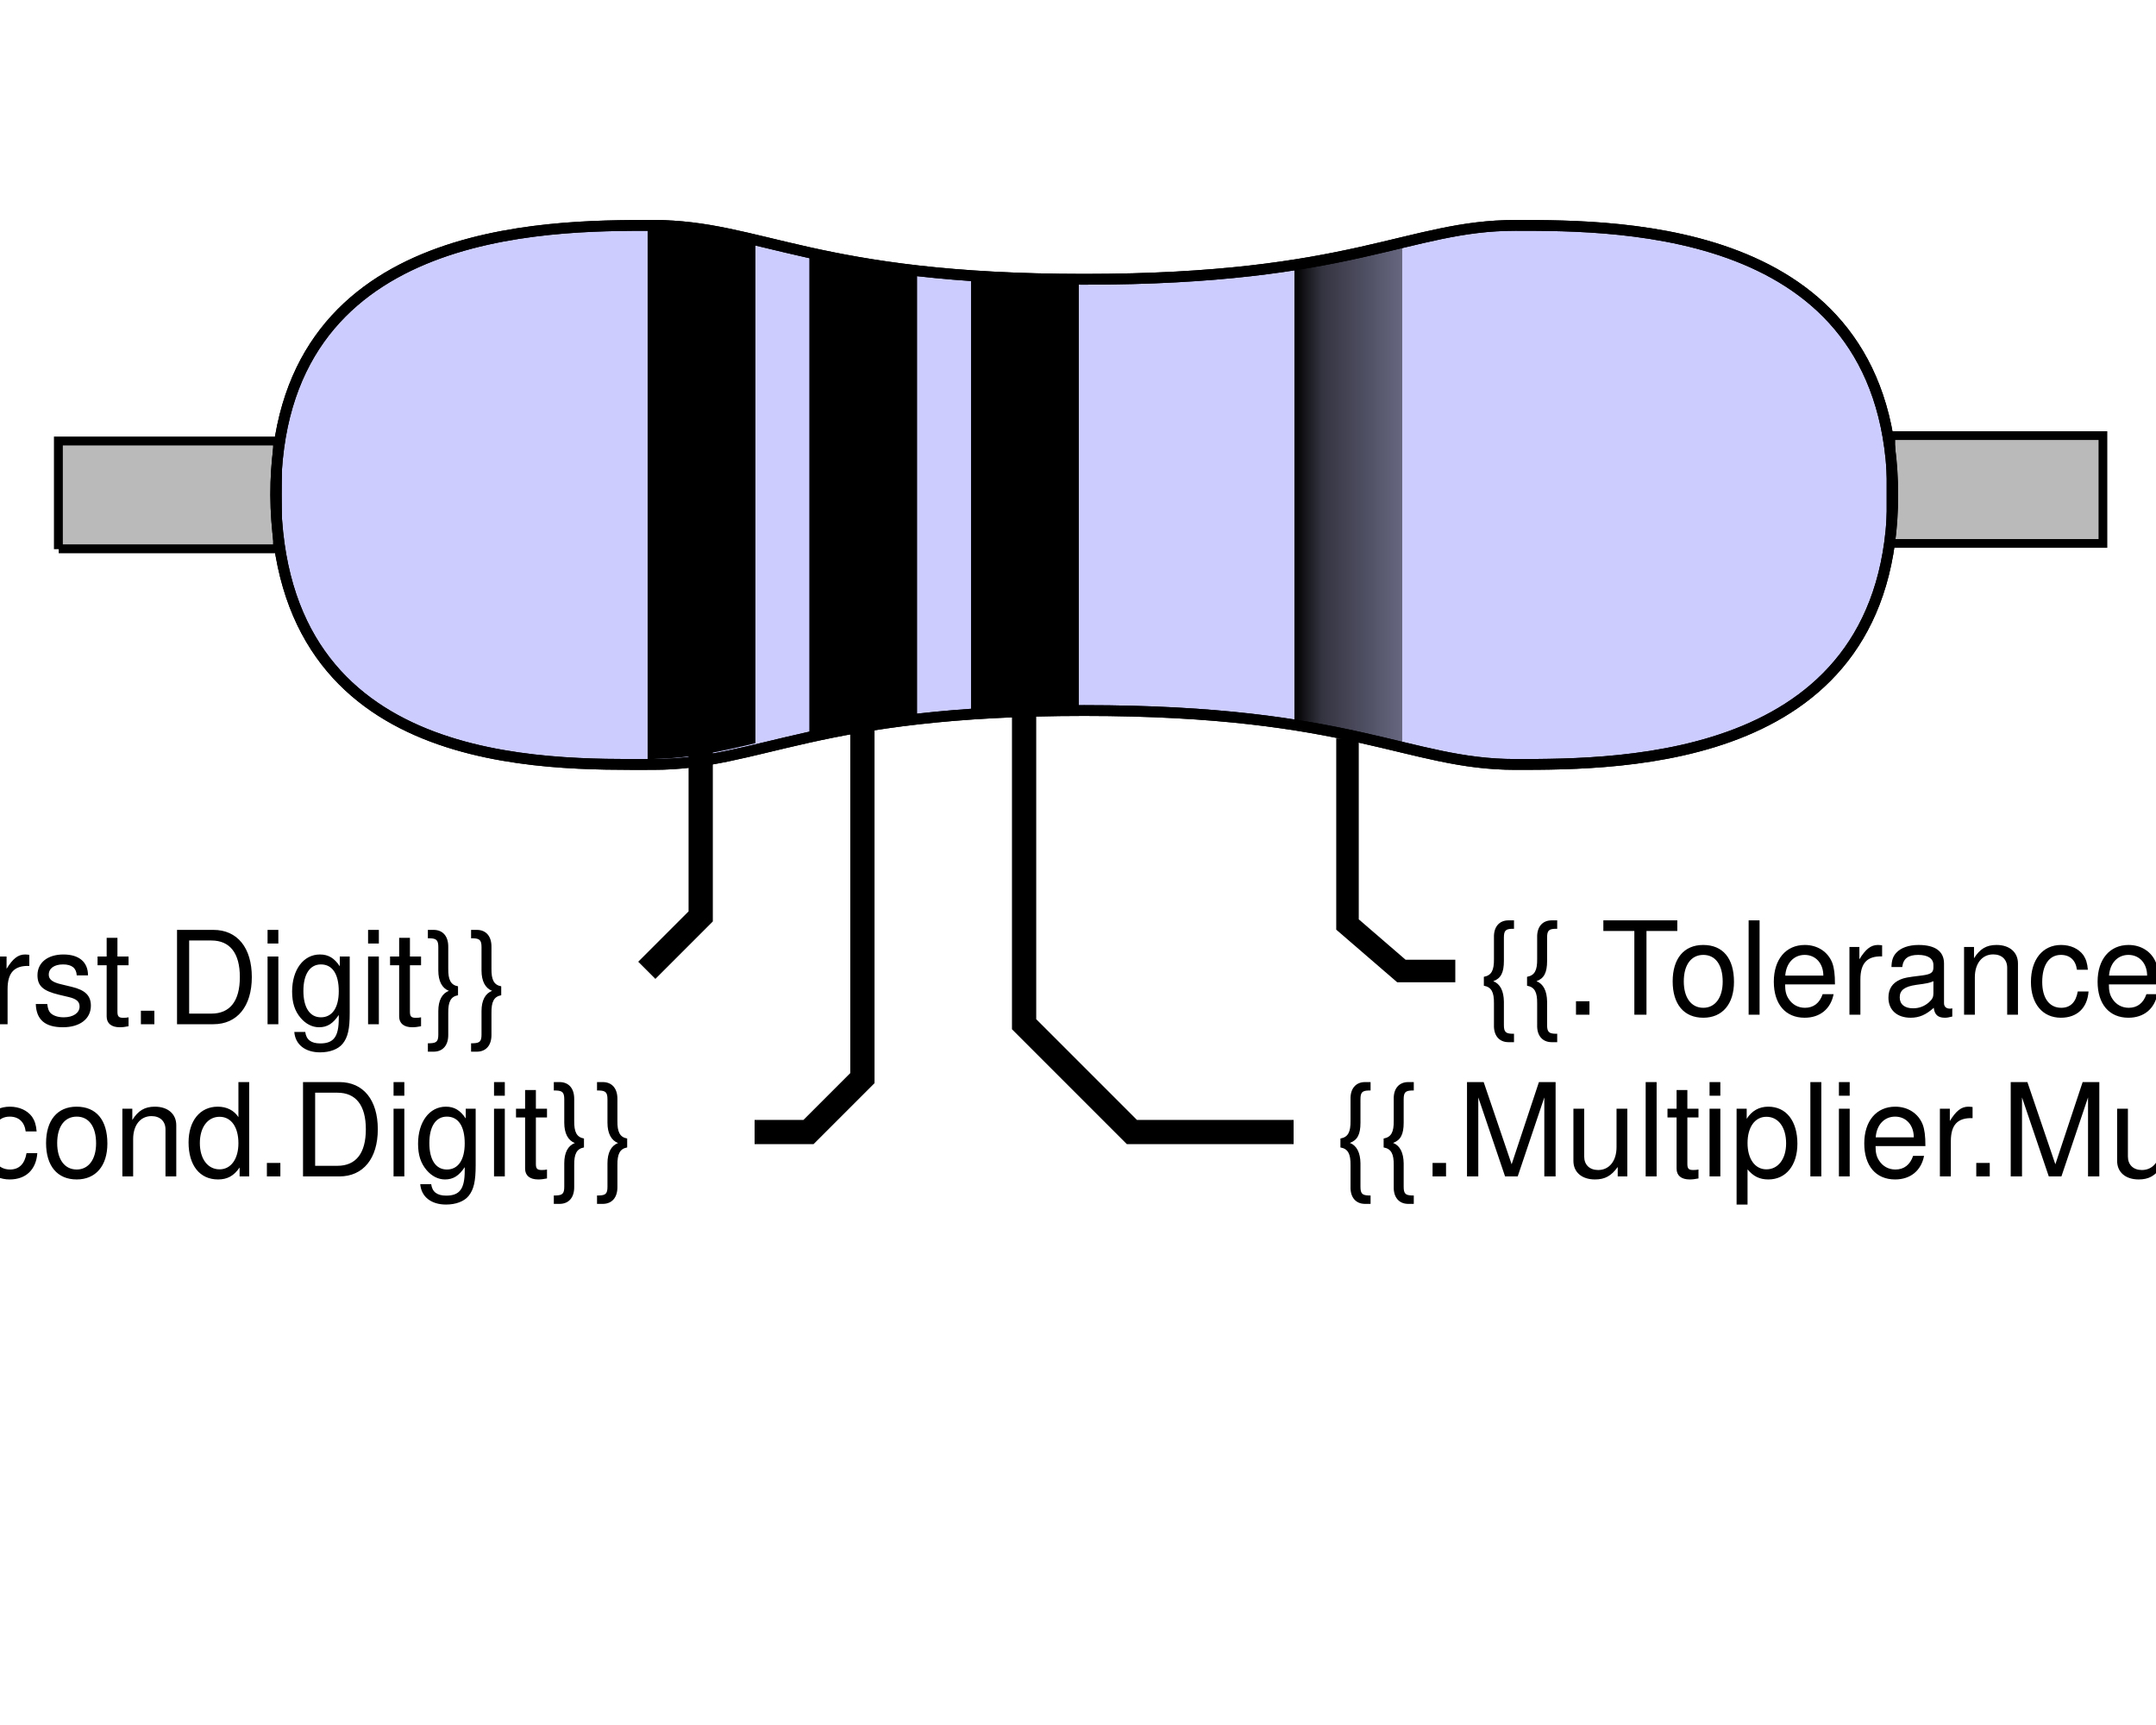
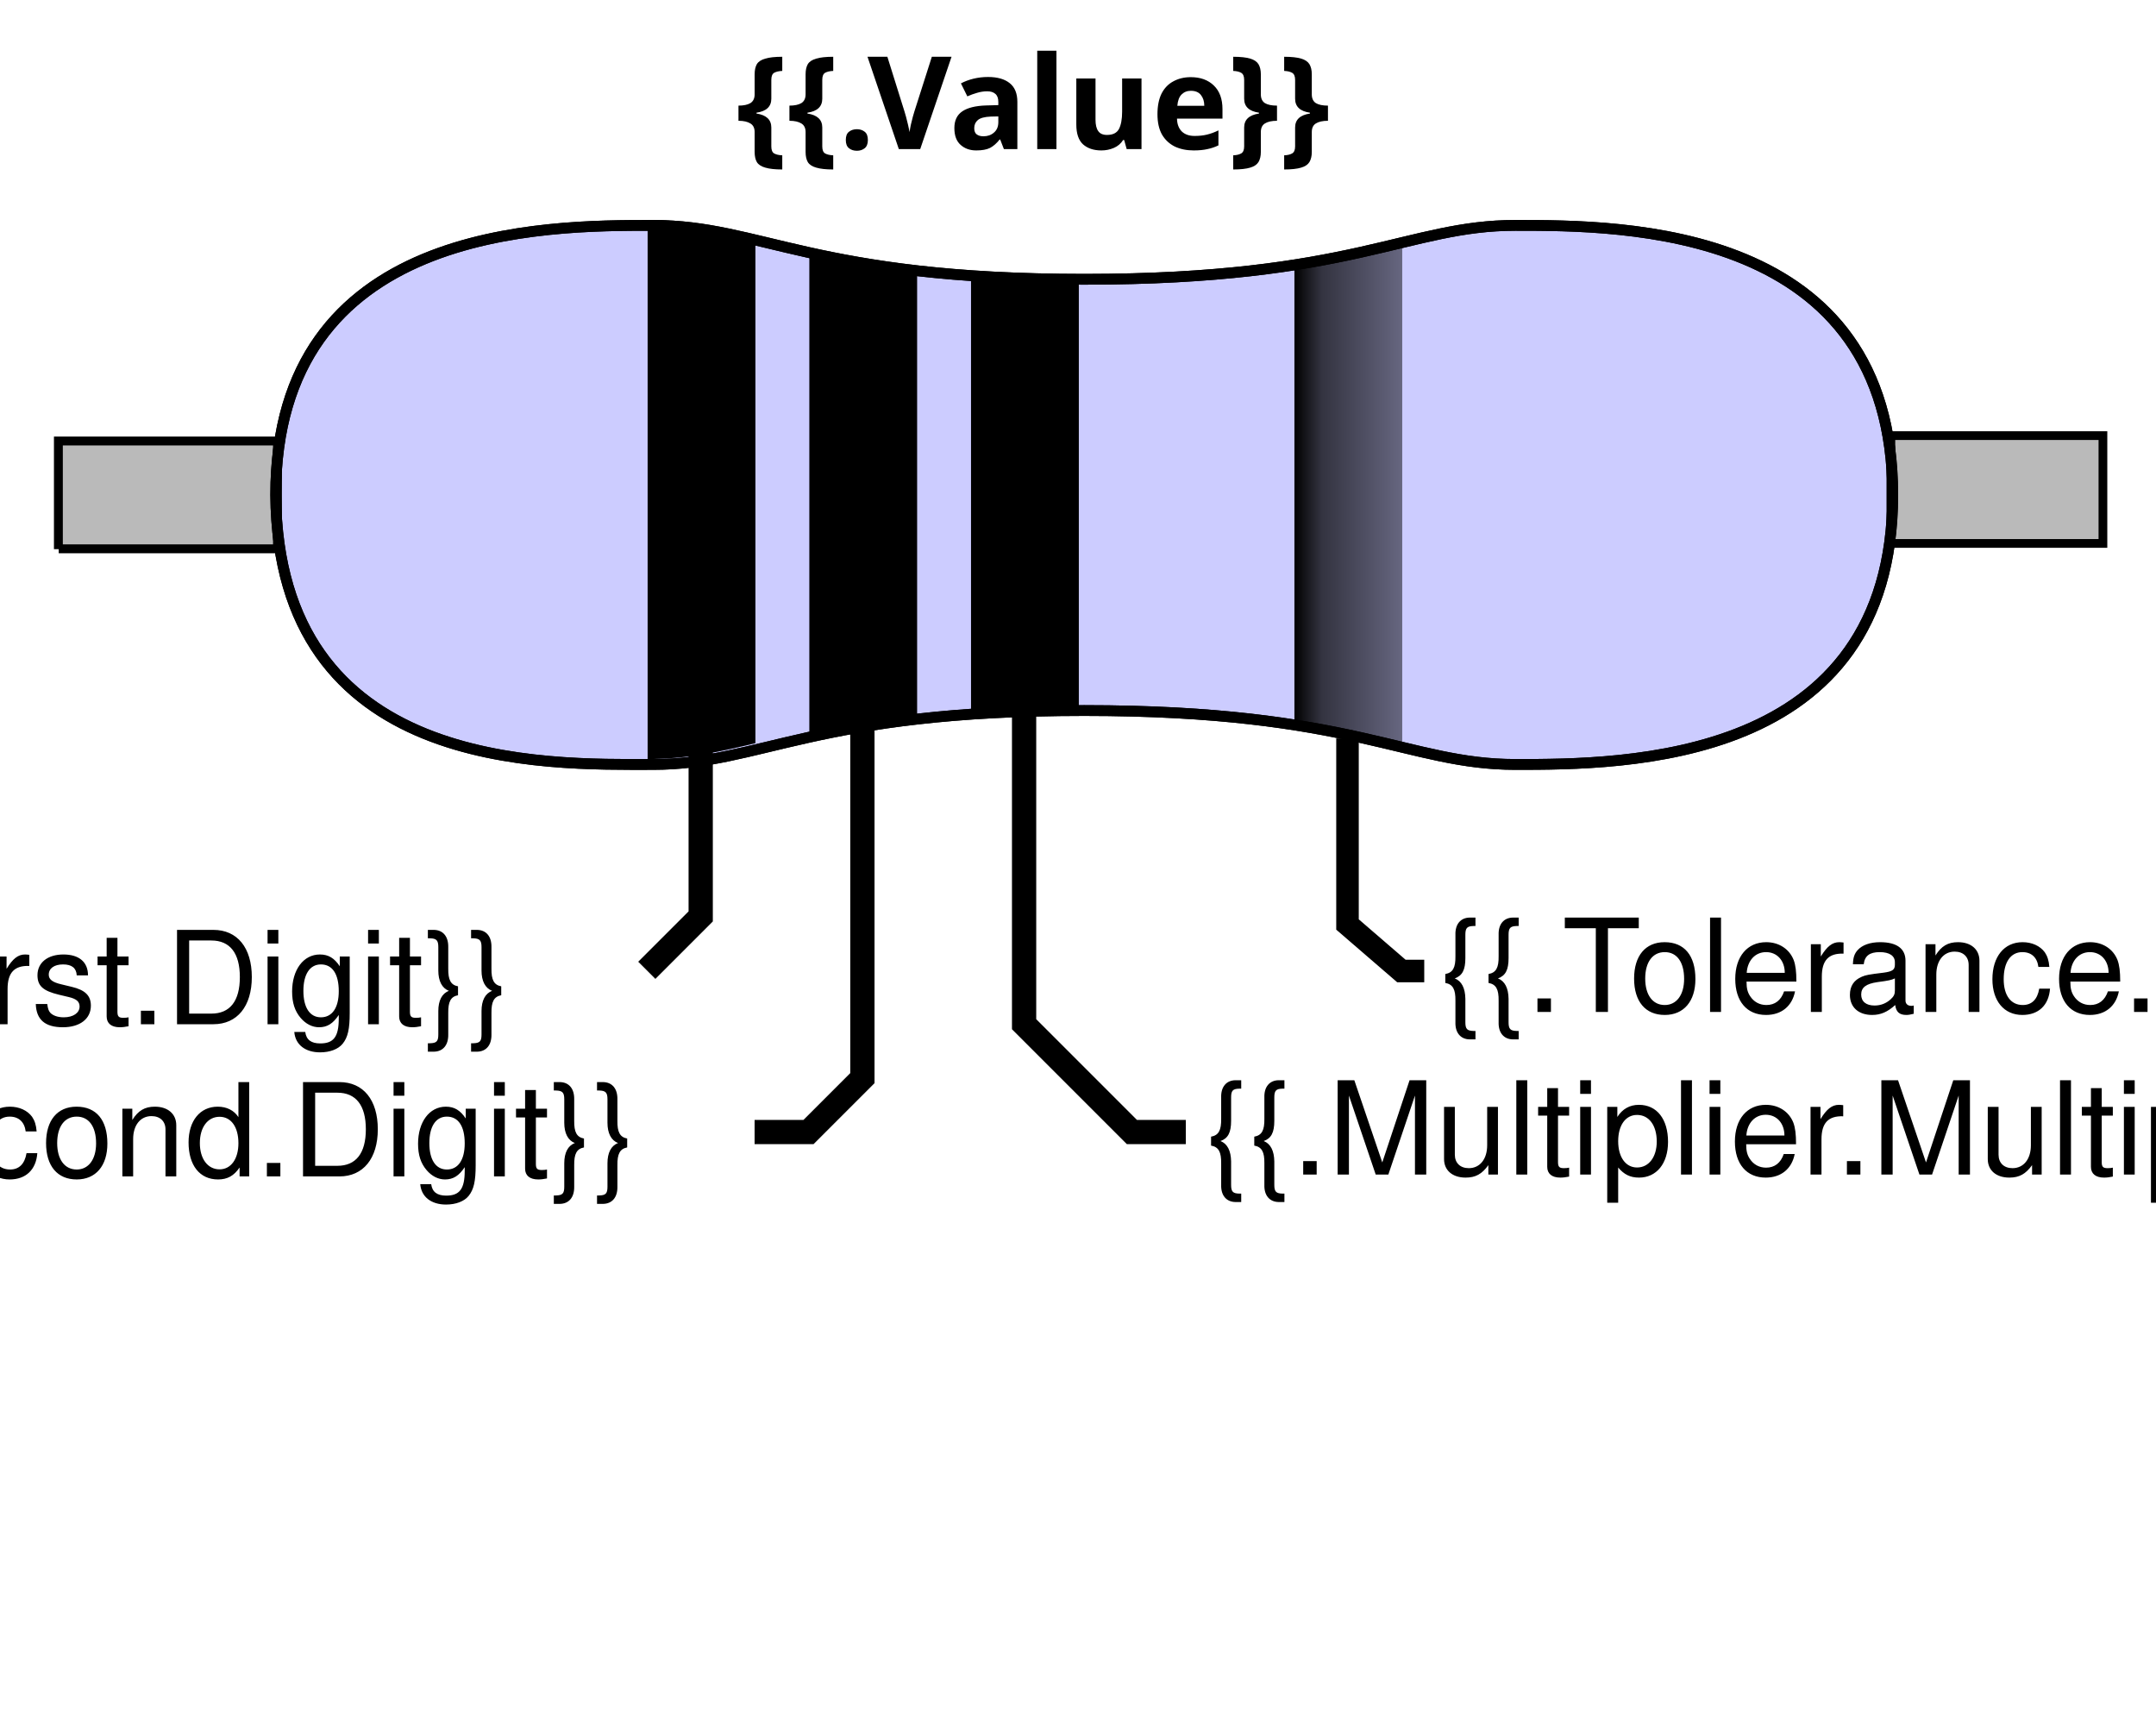
<svg xmlns="http://www.w3.org/2000/svg" xmlns:xlink="http://www.w3.org/1999/xlink" version="1.0" width="200" height="160" id="svg2">
  <path id="path7450" style="fill:#ccccff;fill-opacity:1;fill-rule:evenodd;stroke:#000000;stroke-width:1px;stroke-linecap:butt;stroke-linejoin:miter;stroke-opacity:1" d="m 25.577,45.905 c 0,-25 25,-25 35,-25 10,0 15,5 40,5 25,0 30,-5 40,-5 10,0 35,0 35,25 0,25 -25,25 -35,25 -10,0 -15,-5 -40,-5 -25,0 -30,5 -40,5 -10,0 -34.798,0.716 -35,-25 z" />
  <defs id="defs4">
    <linearGradient id="linearGradient3938">
      <stop style="stop-color:{{.Tolerance.Color}};stop-opacity:1" offset="0" id="stop3940" />
      <stop style="stop-color:{{.Tolerance.Color}};stop-opacity:0.749" offset="0.25" id="stop3948" />
      <stop style="stop-color:{{.Tolerance.Color}};stop-opacity:0.498" offset="1" id="stop3946" />
    </linearGradient>
    <linearGradient x1="120" y1="45.5" x2="130" y2="45.5" id="linearGradient9206" xlink:href="#linearGradient3938" gradientUnits="userSpaceOnUse" gradientTransform="translate(0.07702266,0.404888)" />
  </defs>
  <path id="path10128" style="fill:none;fill-opacity:0.75;fill-rule:evenodd;stroke:#000000;stroke-width:2.25;stroke-linecap:butt;stroke-linejoin:miter;stroke-miterlimit:4;stroke-dasharray:none;stroke-opacity:1" d="m 60,90 5,-5 0,-20" />
  <path id="path10130" style="fill:none;fill-opacity:0.75;fill-rule:evenodd;stroke:#000000;stroke-width:2.25;stroke-linecap:butt;stroke-linejoin:miter;stroke-miterlimit:4;stroke-dasharray:none;stroke-opacity:1" d="m 70,105 5,0 5,-5 0,-25 0,-10" />
-   <path id="path10132" style="fill:none;fill-opacity:0.75;fill-rule:evenodd;stroke:#000000;stroke-width:2.25;stroke-linecap:butt;stroke-linejoin:miter;stroke-miterlimit:4;stroke-dasharray:none;stroke-opacity:1" d="M 120,105 105,105 95,95 95,65" />
-   <path id="path10134" style="fill:none;fill-opacity:0.75;fill-rule:evenodd;stroke:#000000;stroke-width:2.09;stroke-linecap:butt;stroke-linejoin:miter;stroke-miterlimit:4;stroke-dasharray:none;stroke-opacity:1" d="m 135,90.065 -5,0 -5,-4.315 0,-17.259" />
+   <path id="path10132" style="fill:none;stroke:#000000;stroke-width:2.25;stroke-linecap:butt;stroke-linejoin:miter;stroke-miterlimit:4;stroke-opacity:1;stroke-dasharray:none" d="m 110,105 -5,0 -10,-10 0,-30" />
+   <path id="path10134" style="fill:none;stroke:#000000;stroke-width:2.09;stroke-linecap:butt;stroke-linejoin:miter;stroke-miterlimit:4;stroke-opacity:1;stroke-dasharray:none" d="m 132.119,90.065 -2.119,0 -5,-4.315 0,-17.259" />
  <path id="path1307" d="m 60.077,20.405 0,50 c 3.594,0 6.537,-0.641 10,-1.469 l 0,-47.062 c -3.463,-0.827 -6.406,-1.469 -10,-1.469 z" style="fill:{{.First.Color}};fill-opacity:1" />
  <path id="path1309" d="m 75.077,23.436 0,44.938 c 2.756,-0.609 5.98,-1.228 10,-1.688 l 0,-41.562 c -4.02,-0.46 -7.244,-1.078 -10,-1.688 z" style="fill:{{.Second.Color}};fill-opacity:1" />
  <path id="rect2188" d="m 90.077,25.561 0,40.688 c 2.936,-0.204 6.232,-0.334 10,-0.344 l 0,-40 c -3.768,-0.01 -7.064,-0.14 -10,-0.344 z" style="fill:{{.Multiplier.Color}};fill-opacity:1" />
  <path id="rect2190" style="opacity:1;fill:url(#linearGradient9206);fill-opacity:1;stroke:none;stroke-width:1;stroke-linecap:square;stroke-miterlimit:4;stroke-dasharray:1, 1;stroke-dashoffset:0;stroke-opacity:1" d="m 130.077,22.499 c -2.787,0.669 -5.917,1.424 -10,2.062 l 0,42.688 c 4.083,0.639 7.213,1.393 10,2.062 l 0,-46.812 z" />
  <rect id="rect9208" style="opacity:1;fill:#000000;fill-opacity:0.272;stroke:#000000;stroke-width:0.823;stroke-linecap:square;stroke-miterlimit:4;stroke-dasharray:0.823, 0.823;stroke-dashoffset:0;stroke-opacity:1" y="40.905" x="5.416" height="10" width="20.323" />
  <rect id="rect10083" style="opacity:1;fill:#000000;fill-opacity:0.272;stroke:#000000;stroke-width:0.81;stroke-linecap:square;stroke-miterlimit:4;stroke-dasharray:0.81, 0.81;stroke-dashoffset:0;stroke-opacity:1" y="40.405" x="175.405" height="10" width="19.672" />
  <text xml:space="preserve" id="text10112" style="font-style:normal;font-weight:normal;font-size:12px;font-family:Helvetica;text-align:end;text-anchor:end;fill:#000000;fill-opacity:1;stroke:none;stroke-width:1px;stroke-linecap:butt;stroke-linejoin:miter;stroke-opacity:1" y="95" x="146.076">
    <tspan id="tspan10114" y="95" x="57.371" style="text-align:end;text-anchor:end">{{.First.Digit}}</tspan>
  </text>
  <text xml:space="preserve" id="text10116" style="font-style:normal;font-weight:normal;font-size:12px;font-family:Helvetica;text-align:end;text-anchor:end;fill:#000000;fill-opacity:1;stroke:none;stroke-width:1px;stroke-linecap:butt;stroke-linejoin:miter;stroke-opacity:1" y="109.117" x="176.652">
    <tspan id="tspan10118" y="109.117" x="69.057" style="text-align:end;text-anchor:end">{{.Second.Digit}}</tspan>
  </text>
-   <text xml:space="preserve" id="text10120" style="font-style:normal;font-weight:normal;font-size:12px;font-family:Helvetica;fill:#000000;fill-opacity:1;stroke:none;stroke-width:1px;stroke-linecap:butt;stroke-linejoin:miter;stroke-opacity:1" y="109.117" x="123.828">
-     <tspan id="tspan10122" y="109.117" x="123.828">{{.Multiplier.Multiplier}}</tspan>
+   <text xml:space="preserve" id="text10120" style="font-size:12px;font-style:normal;font-weight:normal;fill:#000000;fill-opacity:1;stroke:none;font-family:Helvetica" y="108.948" x="111.828">
+     <tspan id="tspan10122" y="108.948" x="111.828">{{.Multiplier.Multiplier}}</tspan>
  </text>
-   <text xml:space="preserve" id="text10124" style="font-style:normal;font-weight:normal;font-size:12px;font-family:Helvetica;fill:#000000;fill-opacity:1;stroke:none;stroke-width:1px;stroke-linecap:butt;stroke-linejoin:miter;stroke-opacity:1" y="94.117" x="137.133">
-     <tspan id="tspan10126" y="94.117" x="137.133">{{.Tolerance.Tolerance}}</tspan>
+   <text xml:space="preserve" id="text10124" style="font-size:12px;font-style:normal;font-weight:normal;fill:#000000;fill-opacity:1;stroke:none;font-family:Helvetica" y="93.863" x="133.557">
+     <tspan id="tspan10126" y="93.863" x="133.557">{{.Tolerance.Tolerance}}</tspan>
  </text>
-   <path id="path7450" style="fill:none;fill-opacity:1;fill-rule:evenodd;stroke:#000000;stroke-width:1px;stroke-linecap:butt;stroke-linejoin:miter;stroke-opacity:1" d="m 25.577,45.905 c 0,-25 25,-25 35,-25 10,0 15,5 40,5 25,0 30,-5 40,-5 10,0 35,0 35,25 0,25 -25,25 -35,25 -10,0 -15,-5 -40,-5 -25,0 -30,5 -40,5 -10,0 -34.798,0.716 -35,-25 z" />
+   <path id="path30" style="fill:none;fill-opacity:1;fill-rule:evenodd;stroke:#000000;stroke-width:1px;stroke-linecap:butt;stroke-linejoin:miter;stroke-opacity:1" d="m 25.577,45.905 c 0,-25 25,-25 35,-25 10,0 15,5 40,5 25,0 30,-5 40,-5 10,0 35,0 35,25 0,25 -25,25 -35,25 -10,0 -15,-5 -40,-5 -25,0 -30,5 -40,5 -10,0 -34.798,0.716 -35,-25 z" />
+   <text xml:space="preserve" id="text10116-4-5" style="font-size:12px;font-style:normal;font-weight:bold;text-align:center;text-anchor:middle;fill:#000000;fill-opacity:1;stroke:none;font-family:Sans-Serif" y="13.829" x="184.128">
+     <tspan id="tspan10118-7-1" y="13.829" x="100.522" style="text-align:center;text-anchor:middle">{{.Value}}</tspan>
+   </text>
</svg>
